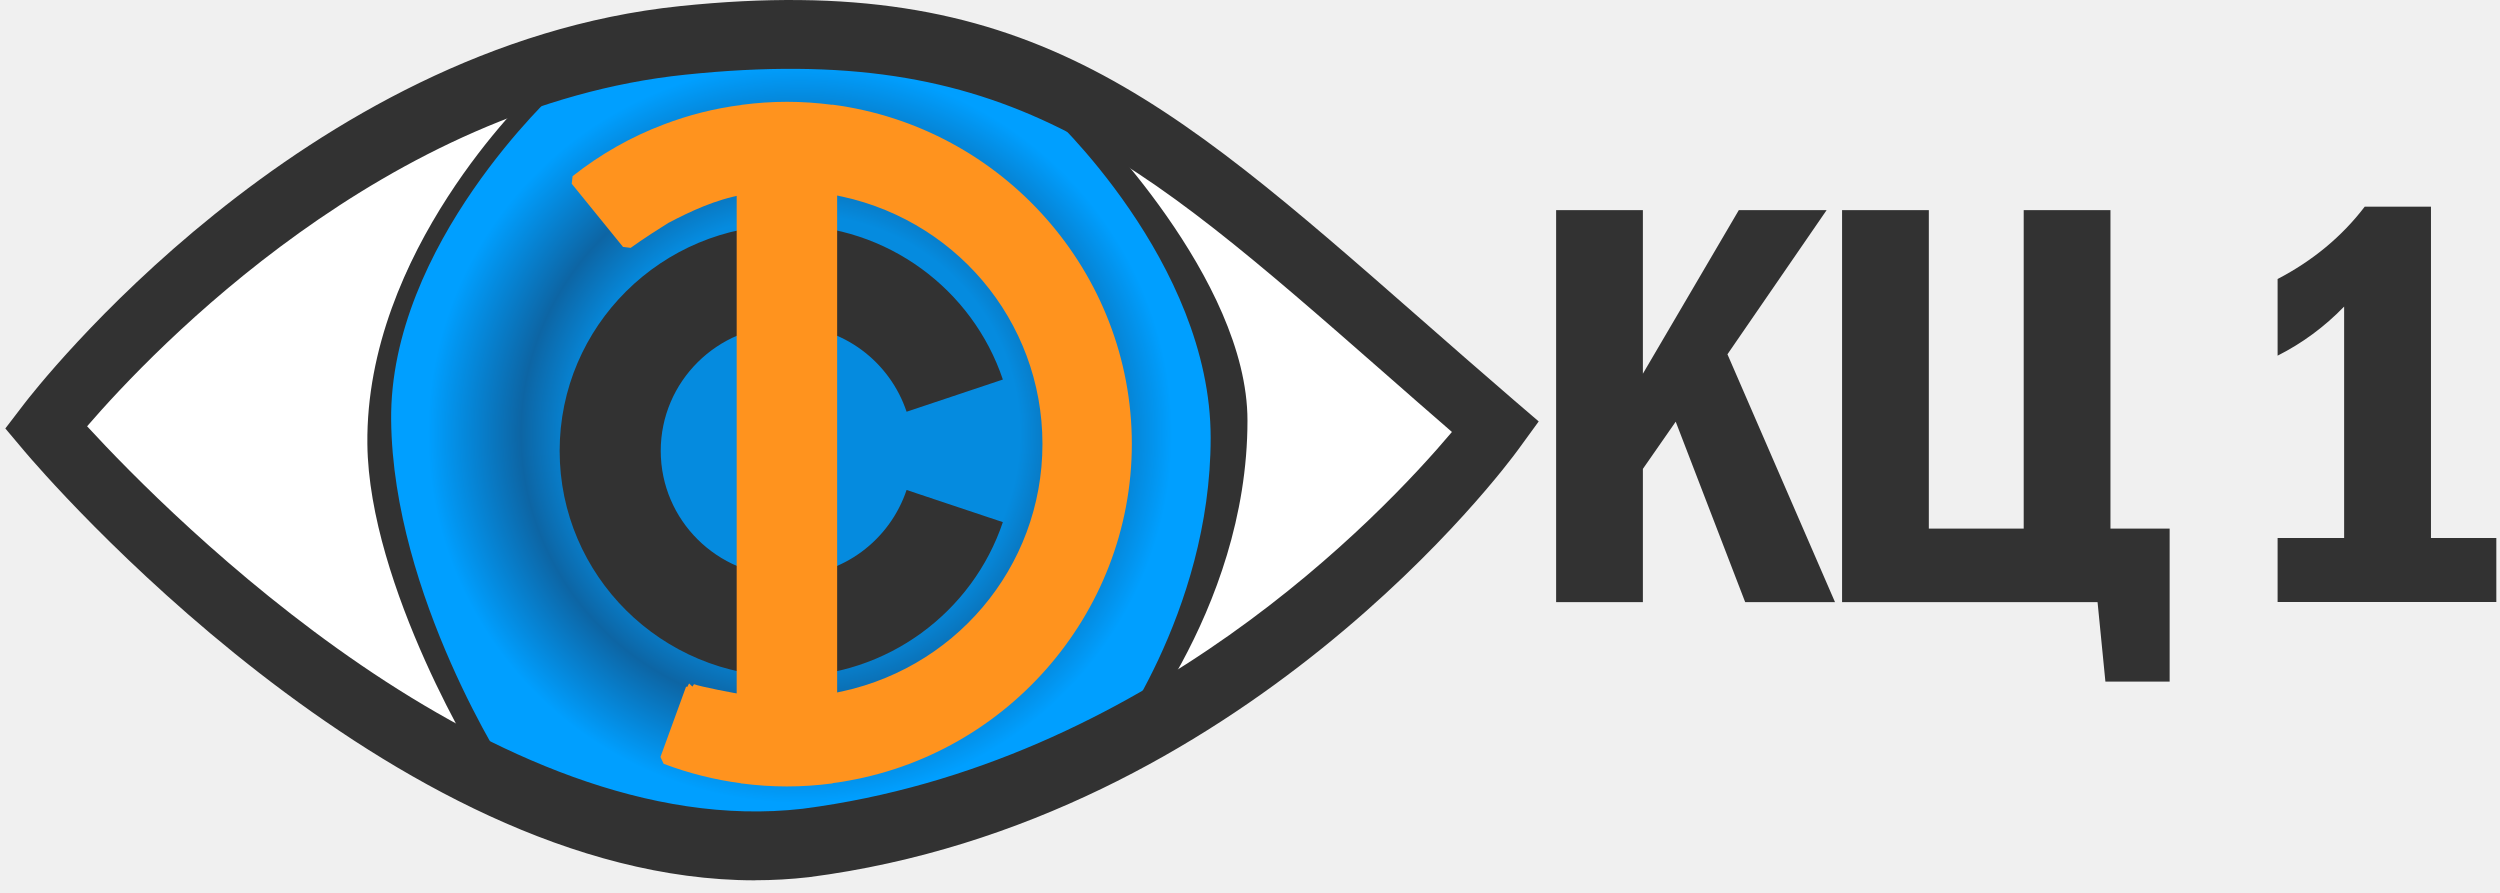
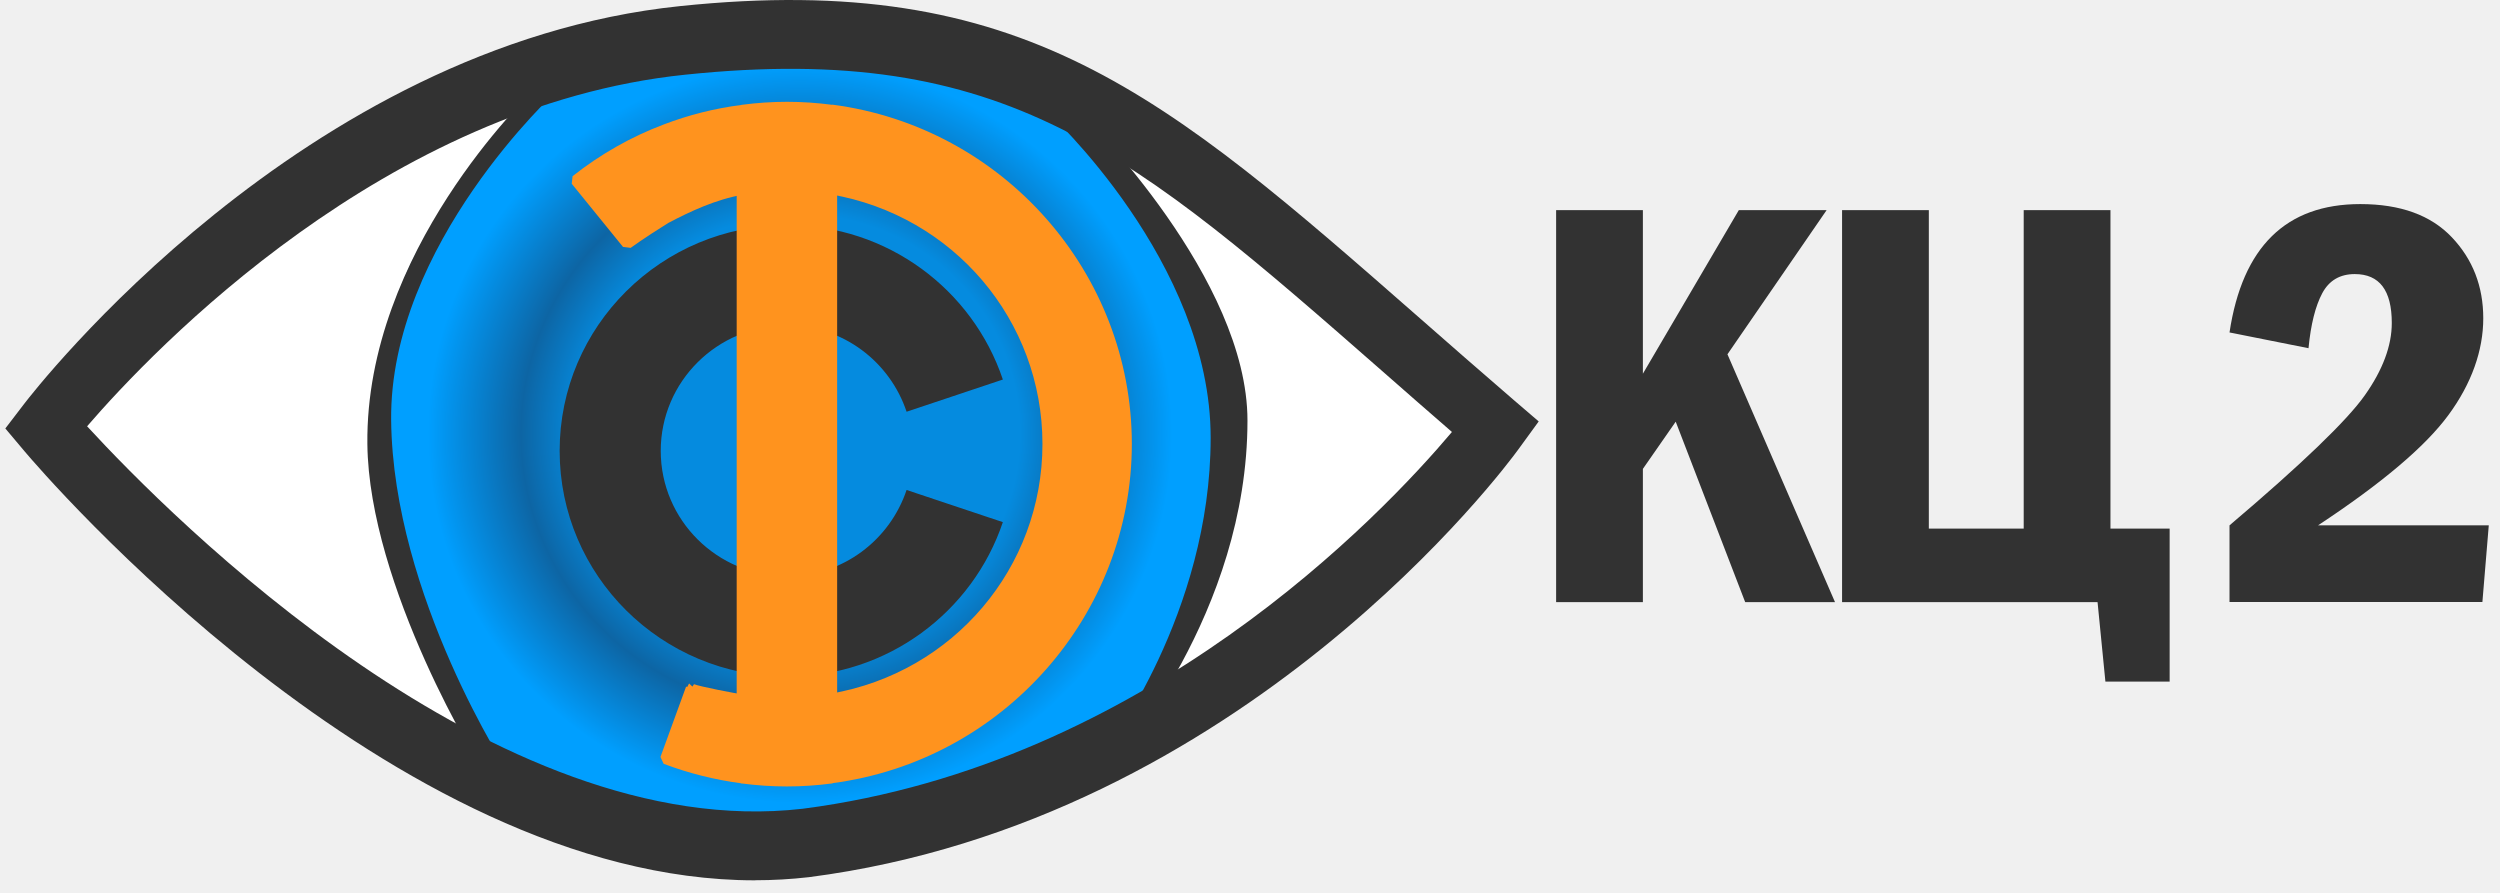
<svg xmlns="http://www.w3.org/2000/svg" width="98" height="35" viewBox="0 0 98 35" fill="none">
  <defs>
    <clipPath id="clip321_107">
      <rect id="logo 17" width="98" height="35" fill="white" fill-opacity="0" />
    </clipPath>
    <radialGradient id="paint_radial_321_110_0" cx="0" cy="0" r="1" gradientUnits="userSpaceOnUse" gradientTransform="translate(31.3622 16.9878) rotate(0) scale(16.6179 16.4919)">
      <stop offset="0.52" stop-color="#058BDF" />
      <stop offset="0.66" stop-color="#0D65A4" />
      <stop offset="0.88" stop-color="#009FFF" />
    </radialGradient>
  </defs>
  <rect id="logo 17" width="98" height="35" fill="#FFFFFF" fill-opacity="0" />
  <g clip-path="url(#clip321_107)">
    <path id="Vector" d="M1.67 16.68C1.67 16.68 12.169 1.689 30.847 1.569C43.315 1.449 58.384 16.676 58.384 16.676C58.384 16.676 45.331 33.527 30.624 33.44C15.917 33.353 1.67 16.68 1.67 16.68Z" fill="#FFFFFF" fill-opacity="1" fill-rule="nonzero" />
    <path id="Vector" d="M30.847 1.569C43.315 1.449 58.384 16.676 58.384 16.676C58.384 16.676 45.331 33.527 30.624 33.44C15.917 33.353 1.67 16.68 1.67 16.68C1.67 16.68 12.169 1.689 30.847 1.569Z" stroke="#31343A" stroke-opacity="1" stroke-width="0.16" />
    <path id="Vector" d="M31.362 0.728C22.058 0.728 14.514 8.211 14.514 17.441C14.514 22.252 18.131 28.513 19.998 30.366C23.011 33.164 25.802 33.143 30.255 33.143C44.243 30.366 46.11 30.366 48.214 17.445C48.214 8.214 40.67 0.732 31.366 0.732L31.362 0.732L31.362 0.728Z" fill="url(#paint_radial_321_110_0)" fill-opacity="1" fill-rule="nonzero" />
    <path id="Vector" d="M29.594 34.509C15.322 34.509 1.579 18.42 0.972 17.702L0.209 16.796L0.936 15.846C1.374 15.273 11.847 1.772 26.661 0.239C40.108 -1.161 45.631 3.686 55.663 12.478C56.813 13.486 58.023 14.548 59.316 15.661L60.317 16.52L59.509 17.63C59.079 18.224 48.74 32.189 31.702 34.386C31.001 34.466 30.296 34.506 29.594 34.506L29.594 34.509ZM3.416 16.712C6.715 20.298 19.42 33.099 31.465 31.703C44.897 29.967 54.158 20.203 56.916 16.933C56.002 16.143 55.133 15.378 54.293 14.642C44.4 5.974 39.44 1.616 26.858 2.928C15.135 4.143 6.05 13.656 3.413 16.712L3.416 16.712Z" fill="#323232" fill-opacity="1" fill-rule="nonzero" />
    <path id="Vector" d="M43.557 30.021L43.308 29.437C43.359 29.39 47.458 24.061 47.458 17.162C47.458 10.263 41.109 4.429 41.054 4.382L42.373 4.451C42.622 4.665 48.901 10.93 48.901 16.484C48.901 24.028 43.776 29.811 43.557 30.025L43.557 30.021Z" fill="#323232" fill-opacity="1" fill-rule="nonzero" />
    <path id="Vector" d="M20.929 3.527L21.861 3.527C21.813 3.574 15.256 9.581 15.333 16.484C15.409 23.361 19.939 30.318 19.994 30.365L19.062 30.365C18.814 30.151 14.46 22.962 14.401 17.408C14.317 9.864 20.71 3.74 20.929 3.527Z" fill="#323232" fill-opacity="1" fill-rule="nonzero" />
    <path id="Vector" d="M30.855 22.589C28.119 22.589 25.901 20.389 25.901 17.673C25.901 14.958 28.119 12.757 30.855 12.757C33.046 12.757 34.884 14.182 35.538 16.14L39.312 14.878C38.132 11.361 34.796 8.823 30.855 8.823C25.93 8.823 21.938 12.786 21.938 17.673C21.938 22.56 25.93 26.523 30.855 26.523C34.793 26.523 38.132 23.985 39.312 20.468L35.538 19.207C34.884 21.164 33.046 22.589 30.855 22.589Z" fill="#323232" fill-opacity="1" fill-rule="nonzero" />
    <path id="Vector" d="M27.096 26.987L26.091 29.742C27.041 30.105 28.045 30.358 29.087 30.496L29.087 27.404C29.485 27.538 26.95 27.048 27.092 26.987L27.096 26.987Z" fill="#FF931E" fill-opacity="1" fill-rule="nonzero" />
    <path id="Vector" d="M29.061 30.706C28.016 30.569 26.993 30.311 26.014 29.941L25.89 29.673L26.895 26.914L26.939 26.929L27.012 26.791L27.143 26.914L27.205 26.82C27.381 26.9 28.926 27.208 29.116 27.215L29.116 27.233L29.156 27.204L29.342 27.454L29.302 27.491L29.302 30.5L29.061 30.71L29.061 30.706ZM26.365 29.615C27.176 29.909 28.02 30.123 28.878 30.25L28.878 27.599C28.473 27.541 27.68 27.418 27.227 27.255L26.369 29.615L26.365 29.615Z" fill="#FF931E" fill-opacity="1" fill-rule="nonzero" />
    <path id="Vector" d="M44.156 17.412C44.156 10.709 39.126 5.18 32.608 4.324L32.608 7.417C37.419 8.243 41.084 12.398 41.084 17.408C41.084 22.419 37.419 26.573 32.608 27.4L32.608 30.492C39.126 29.637 44.156 24.108 44.156 17.405L44.156 17.412Z" fill="#FF931E" fill-opacity="1" fill-rule="nonzero" />
    <path id="Vector" d="M32.634 30.706L32.393 30.496L32.393 27.4L32.568 27.19C37.376 26.363 40.864 22.248 40.864 17.405C40.864 12.561 37.376 8.446 32.568 7.62L32.393 7.41L32.393 4.313L32.634 4.103C39.322 4.98 44.368 10.694 44.368 17.401C44.368 24.108 39.322 29.822 32.634 30.699L32.634 30.706ZM32.82 27.578L32.82 30.253C39.18 29.3 43.944 23.822 43.944 17.408C43.944 10.995 39.18 5.517 32.82 4.564L32.82 7.239C37.741 8.171 41.295 12.42 41.295 17.408C41.295 22.397 37.744 26.646 32.82 27.578Z" fill="#FF931E" fill-opacity="1" fill-rule="nonzero" />
    <path id="Vector" d="M29.09 7.417L29.09 27.404C29.664 27.502 30.248 27.563 30.847 27.563C31.447 27.563 32.031 27.502 32.605 27.404L32.605 7.417C32.031 7.319 31.447 7.257 30.847 7.257C30.248 7.257 29.664 7.319 29.09 7.417Z" fill="#FF931E" fill-opacity="1" fill-rule="nonzero" />
    <path id="Vector" d="M30.847 27.777C30.278 27.777 29.693 27.723 29.054 27.614L28.878 27.404L28.878 7.417L29.054 7.207C30.332 6.985 31.366 6.985 32.641 7.207L32.816 7.417L32.816 27.404L32.641 27.614C32.002 27.723 31.417 27.777 30.847 27.777ZM29.302 27.226C30.395 27.396 31.3 27.396 32.393 27.226L32.393 7.598C31.3 7.428 30.395 7.428 29.302 7.598L29.302 27.226Z" fill="#FF931E" fill-opacity="1" fill-rule="nonzero" />
    <path id="Vector" d="M30.847 27.563C30.248 27.563 29.664 27.501 29.09 27.403L29.09 30.496C29.668 30.572 30.252 30.616 30.847 30.616C31.443 30.616 32.031 30.572 32.605 30.496L32.605 27.403C32.031 27.501 31.447 27.563 30.847 27.563Z" fill="#FF931E" fill-opacity="1" fill-rule="nonzero" />
    <path id="Vector" d="M30.847 30.829C30.27 30.829 29.668 30.79 29.061 30.71L28.875 30.5L28.875 27.404L29.123 27.193C30.351 27.404 31.337 27.404 32.565 27.193L32.813 27.404L32.813 30.5L32.627 30.71C32.02 30.79 31.417 30.829 30.84 30.829L30.847 30.829ZM29.302 30.315C30.354 30.438 31.341 30.438 32.393 30.315L32.393 27.657C31.308 27.824 30.391 27.824 29.302 27.657L29.302 30.315Z" fill="#FF931E" fill-opacity="1" fill-rule="nonzero" />
    <path id="Vector" d="M30.847 7.257C31.447 7.257 32.031 7.319 32.605 7.417L32.605 4.324C32.027 4.248 31.443 4.205 30.847 4.205C30.252 4.205 29.664 4.248 29.09 4.324L29.09 7.417C29.664 7.319 30.248 7.257 30.847 7.257Z" fill="#FF931E" fill-opacity="1" fill-rule="nonzero" />
    <path id="Vector" d="M32.568 7.627C31.341 7.417 30.354 7.417 29.127 7.627L28.878 7.417L28.878 4.321L29.065 4.11C30.278 3.951 31.421 3.951 32.634 4.11L32.82 4.321L32.82 7.417L32.572 7.627L32.568 7.627ZM30.847 7.047C31.341 7.047 31.848 7.087 32.393 7.17L32.393 4.513C31.341 4.39 30.354 4.39 29.302 4.513L29.302 7.17C29.846 7.087 30.354 7.047 30.847 7.047Z" fill="#FF931E" fill-opacity="1" fill-rule="nonzero" />
    <path id="Vector" d="M29.09 4.324L29.09 7.42C28.027 7.605 27.015 8.069 26.091 8.552C25.087 9.175 24.586 9.549 24.586 9.549L22.577 7.072C23.633 6.239 24.812 5.564 26.091 5.078C27.041 4.716 28.046 4.462 29.09 4.324Z" fill="#FF931E" fill-opacity="1" fill-rule="nonzero" />
    <path id="Vector" d="M24.714 9.715L24.422 9.679L22.412 7.203L22.445 6.906C23.538 6.043 24.739 5.361 26.018 4.879C26.986 4.509 28.012 4.248 29.065 4.114L29.306 4.324L29.306 7.42L29.13 7.631C28.056 7.816 27.044 8.294 26.197 8.74C25.229 9.342 24.725 9.715 24.718 9.719L24.714 9.719L24.714 9.715ZM22.88 7.101L24.626 9.255C24.849 9.099 25.298 8.791 25.981 8.367C26.829 7.924 27.815 7.453 28.878 7.239L28.878 4.564C27.947 4.701 27.033 4.941 26.171 5.271C24.999 5.713 23.892 6.329 22.88 7.101Z" fill="#FF931E" fill-opacity="1" fill-rule="nonzero" />
    <path id="Vector" d="M61 8.238L64.401 8.238L64.401 14.649L68.161 8.238L71.603 8.238L67.716 13.888L71.932 23.603L68.411 23.603L65.688 16.53L64.401 18.38L64.401 23.603L61 23.603L61 8.238Z" fill="#323232" fill-opacity="1" fill-rule="nonzero" />
    <path id="Vector" d="M82.737 20.72L85.05 20.72L85.05 26.72L82.532 26.72L82.224 23.603L72.209 23.603L72.209 8.238L75.61 8.238L75.61 20.72L79.329 20.72L79.329 8.238L82.73 8.238L82.73 20.72L82.737 20.72Z" fill="#323232" fill-opacity="1" fill-rule="nonzero" />
-     <path id="Vector" d="M92.697 8.102L95.294 8.102L95.294 21.09L97.856 21.09L97.856 23.599L89.282 23.599L89.282 21.09L91.89 21.09L91.89 12.017C91.12 12.812 90.251 13.453 89.282 13.942L89.282 10.937C90.665 10.217 91.804 9.27 92.697 8.102Z" fill="#323232" fill-opacity="1" fill-rule="nonzero" />
+     <path id="Vector" d="M90.494 13.65L87.397 13.032C87.904 9.677 89.611 8 92.523 8C94.097 8 95.291 8.435 96.112 9.301C96.933 10.166 97.344 11.226 97.344 12.479C97.344 13.732 96.889 15.032 95.982 16.265C95.075 17.501 93.372 18.941 90.867 20.594L97.56 20.594L97.31 23.599L87.397 23.599L87.397 20.594C90.234 18.187 92.003 16.486 92.704 15.491C93.406 14.496 93.758 13.552 93.758 12.659C93.758 11.382 93.276 10.744 92.307 10.744C91.726 10.744 91.298 10.995 91.031 11.497C90.764 12 90.583 12.716 90.494 13.647L90.494 13.65Z" fill="#323232" fill-opacity="1" fill-rule="nonzero" />
  </g>
</svg>
